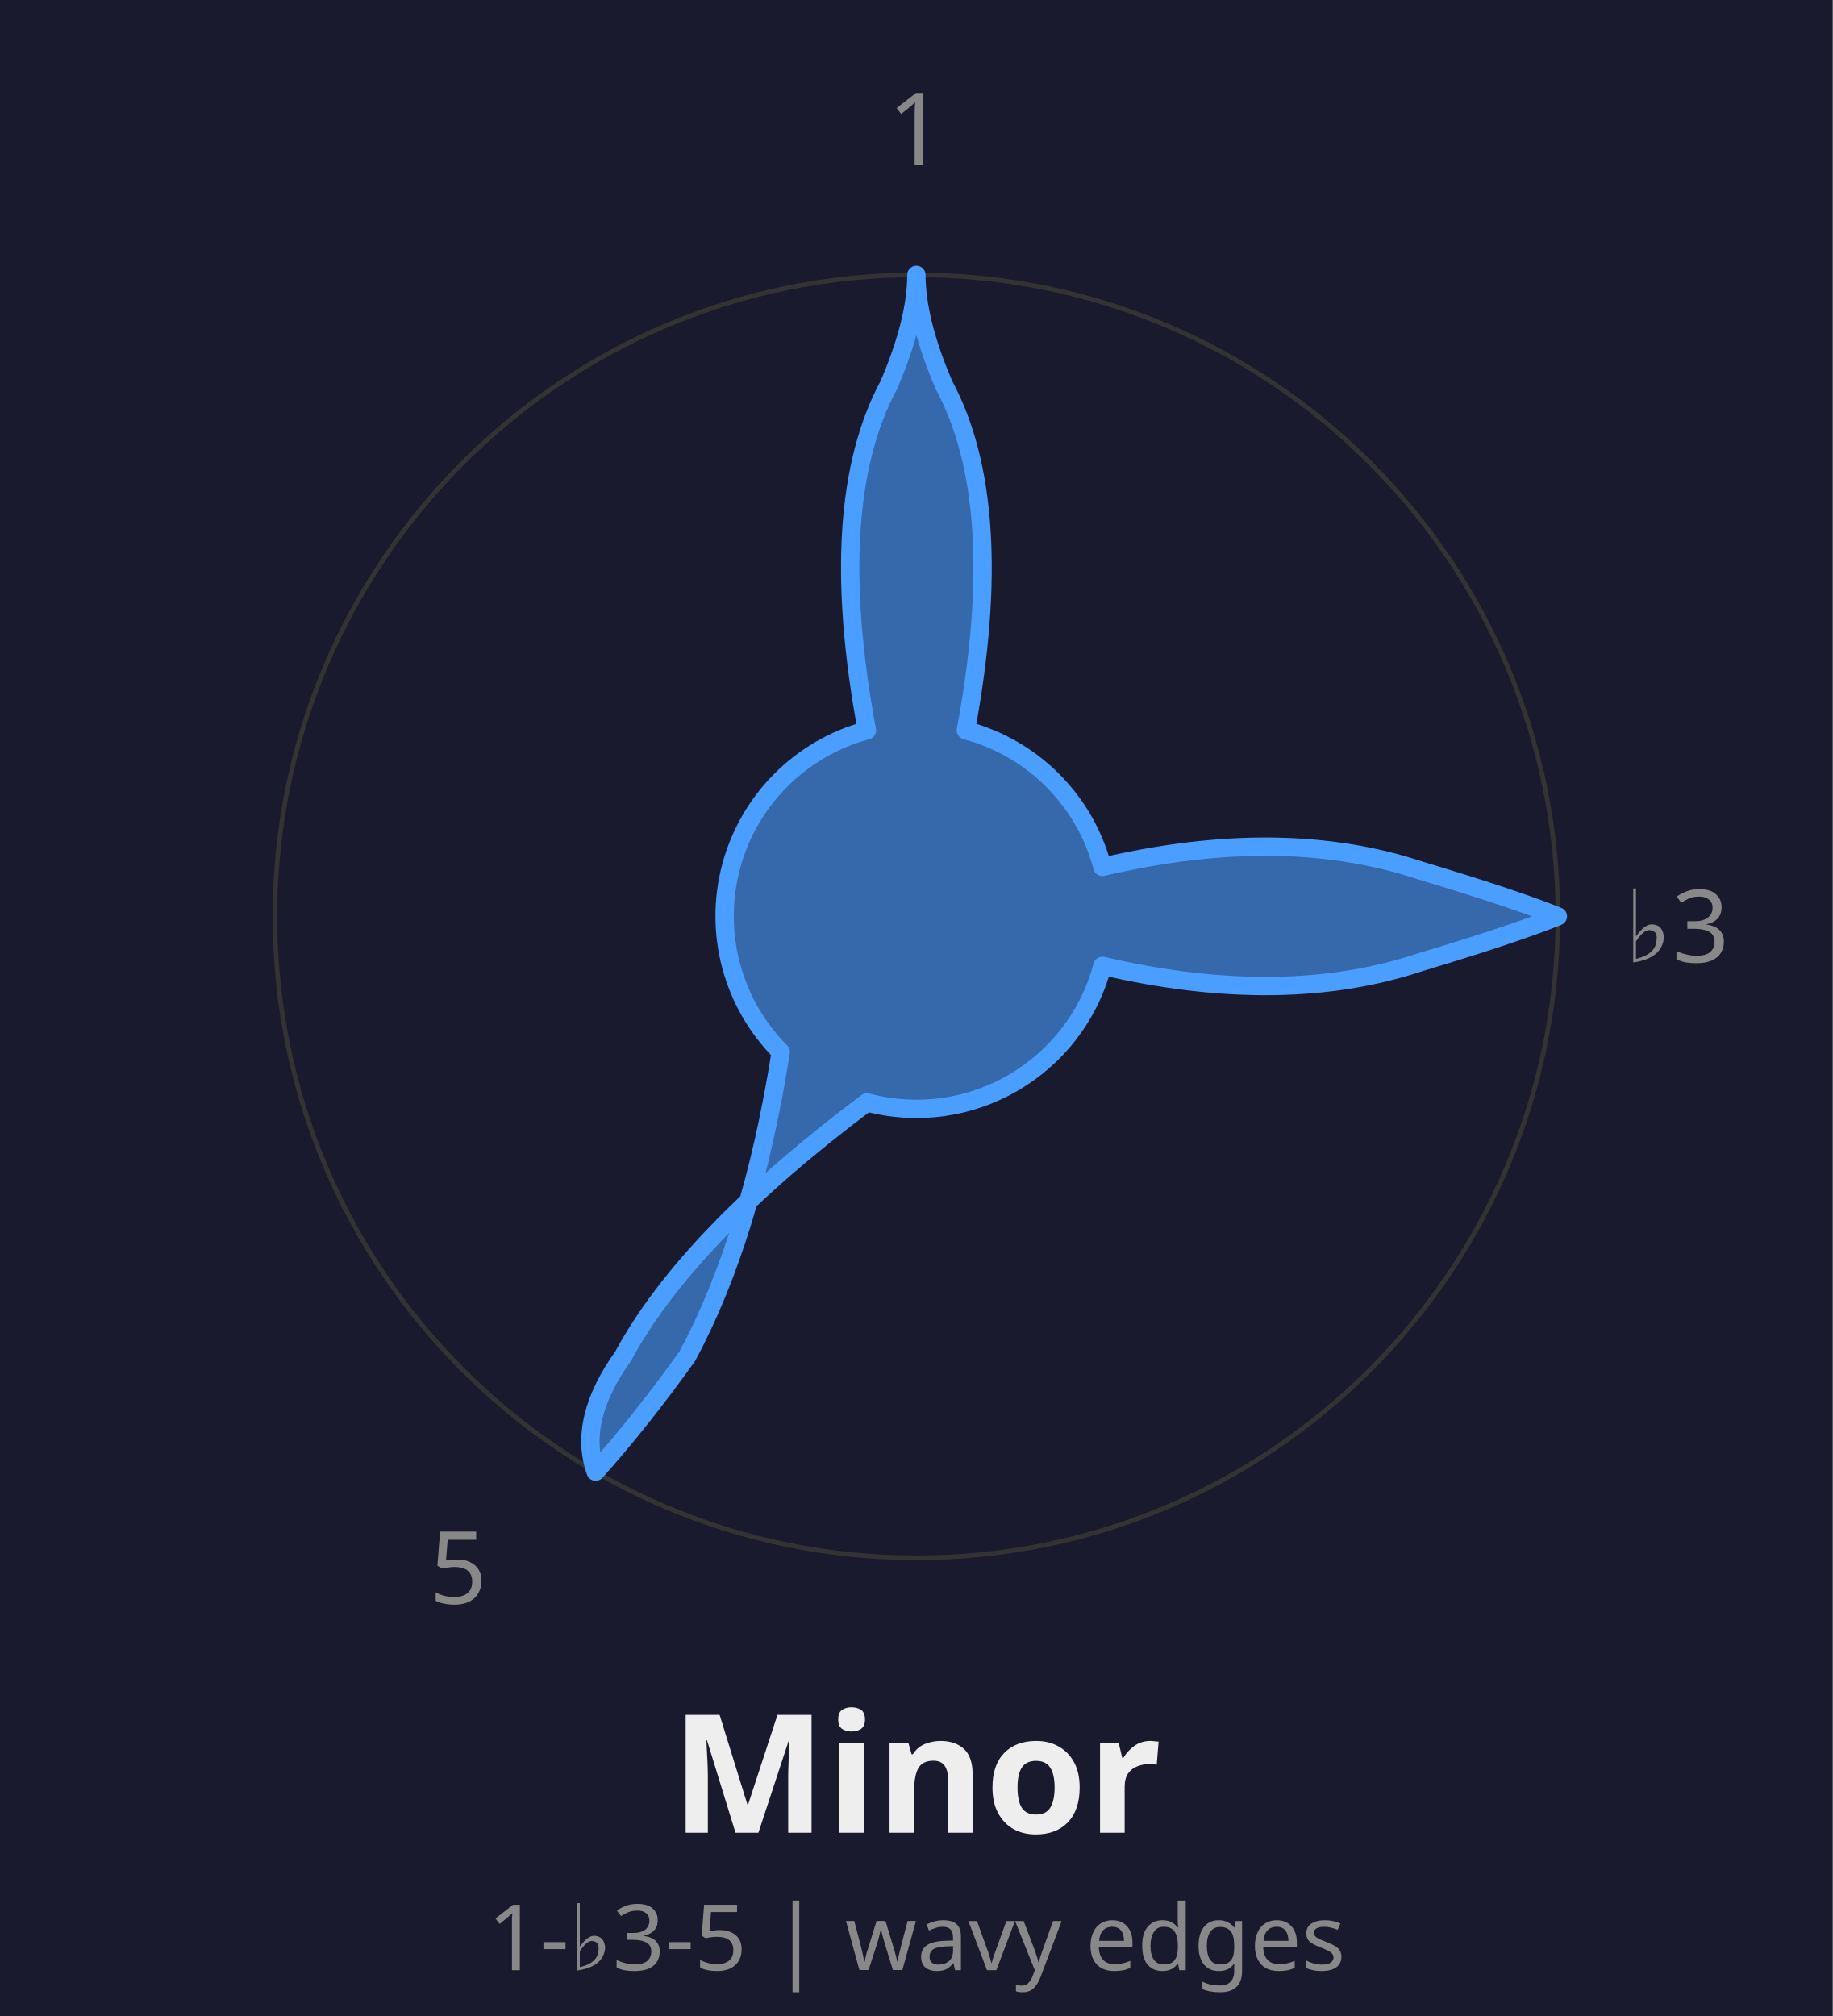
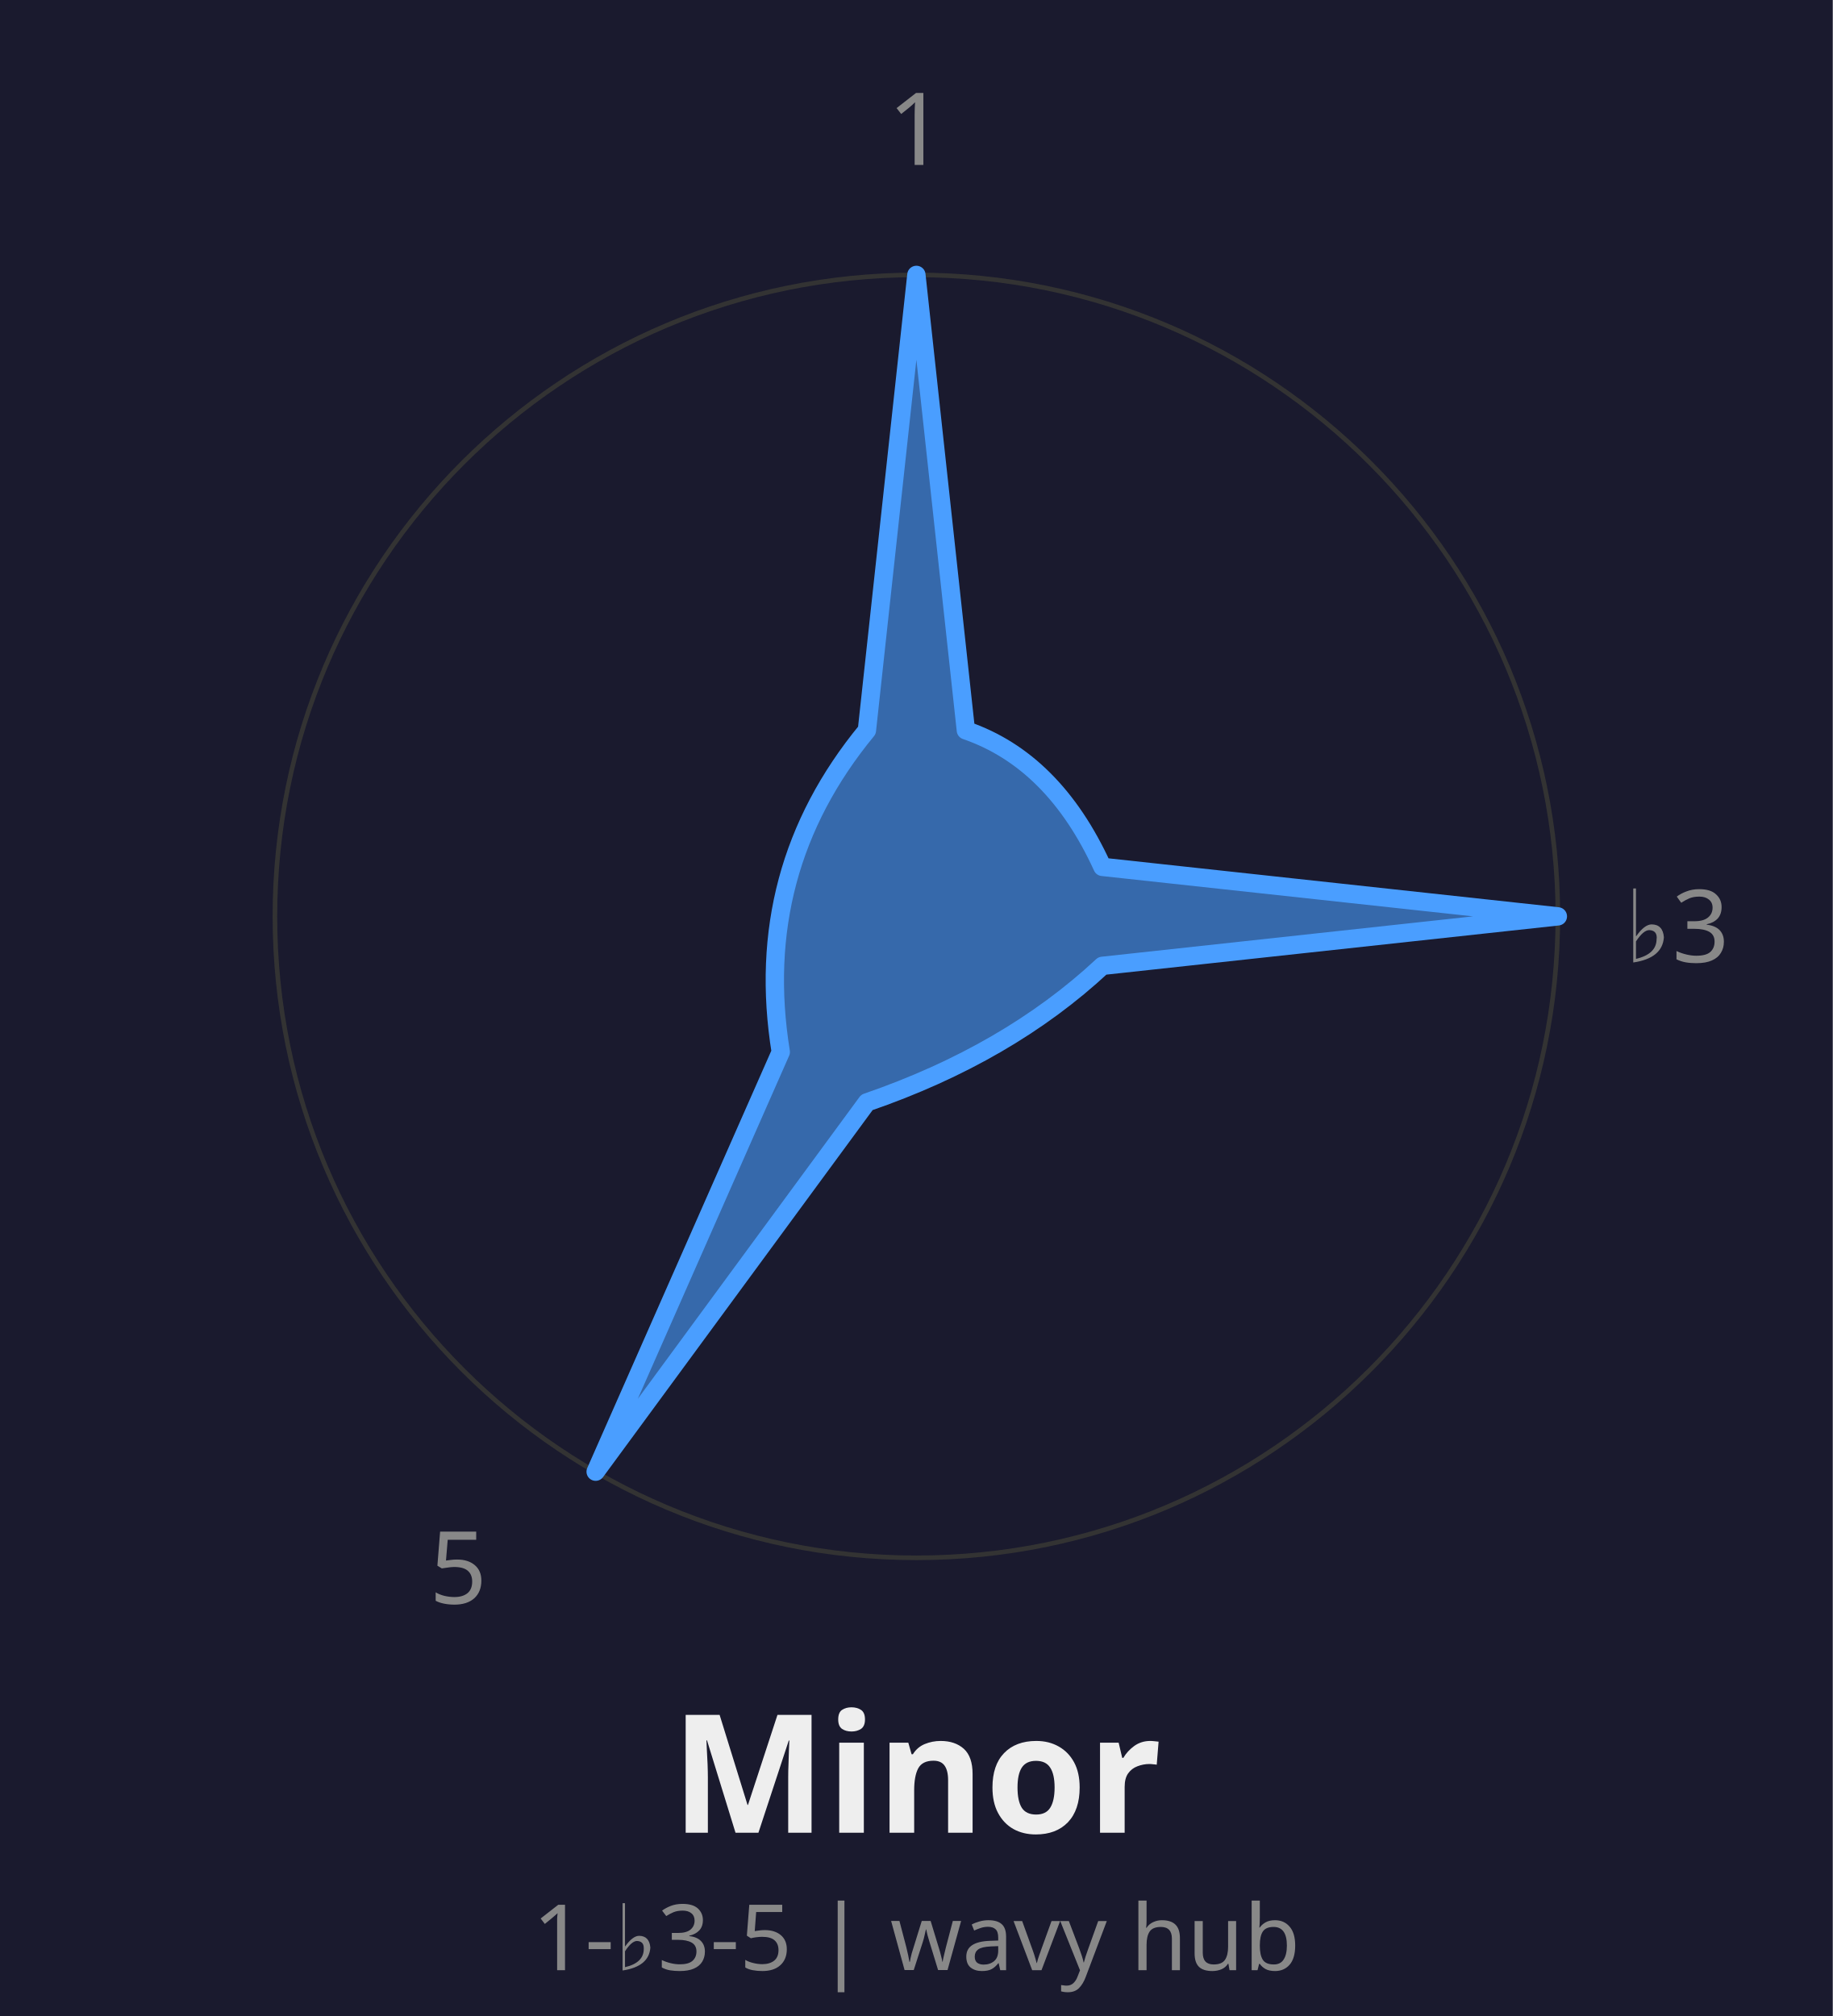
<svg xmlns="http://www.w3.org/2000/svg" width="200" height="220" viewBox="0 0 200 220">
  <rect width="200" height="220" fill="#1a1a2e" />
  <circle cx="100" cy="100" r="70" fill="none" stroke="#333" stroke-width="0.5" />
-   <path d="M 94.6 79.7            Q 90 55 97 42 Q 100 35 100 30            Q 100 35 103 42 Q 110 55 105.4 79.7            A 21 21 0 0 1 120.3 94.6            Q 140 90 155 95 Q 165 98 170 100            Q 165 102 155 105 Q 140 110 120.3 105.4            A 21 21 0 0 1 94.6 120.3            Q 75 135 68 148 Q 63 155 65 160.6            Q 70 155 75 148 Q 82 135 85.2 114.8            A 21 21 0 0 1 94.6 79.7 Z" fill="#4a9eff" fill-opacity="0.6" stroke="#4a9eff" stroke-width="2" stroke-linejoin="round" />
+   <path d="M 94.6 79.7            L 100 30            L 105.4 79.7            Q 115 83 120.3 94.6            L 170 100            L 120.3 105.4            Q 110 115 94.6 120.3            L 65 160.6            L 85.2 114.8            Q 82 95 94.6 79.7 Z" fill="#4a9eff" fill-opacity="0.6" stroke="#4a9eff" stroke-width="2" stroke-linejoin="round" />
  <text x="100" y="18" text-anchor="middle" fill="#888" font-size="11" font-family="system-ui">1</text>
  <text x="183" y="105" text-anchor="middle" fill="#888" font-size="11" font-family="system-ui">♭3</text>
  <text x="50" y="175" text-anchor="middle" fill="#888" font-size="11" font-family="system-ui">5</text>
  <text x="100" y="200" text-anchor="middle" fill="#eee" font-size="18" font-weight="bold" font-family="system-ui">Minor</text>
-   <text x="100" y="215" text-anchor="middle" fill="#888" font-size="10" font-family="system-ui">1-♭3-5 | wavy edges</text>
+   <text x="100" y="215" text-anchor="middle" fill="#888" font-size="10" font-family="system-ui">1-♭3-5 | wavy hub</text>
</svg>
